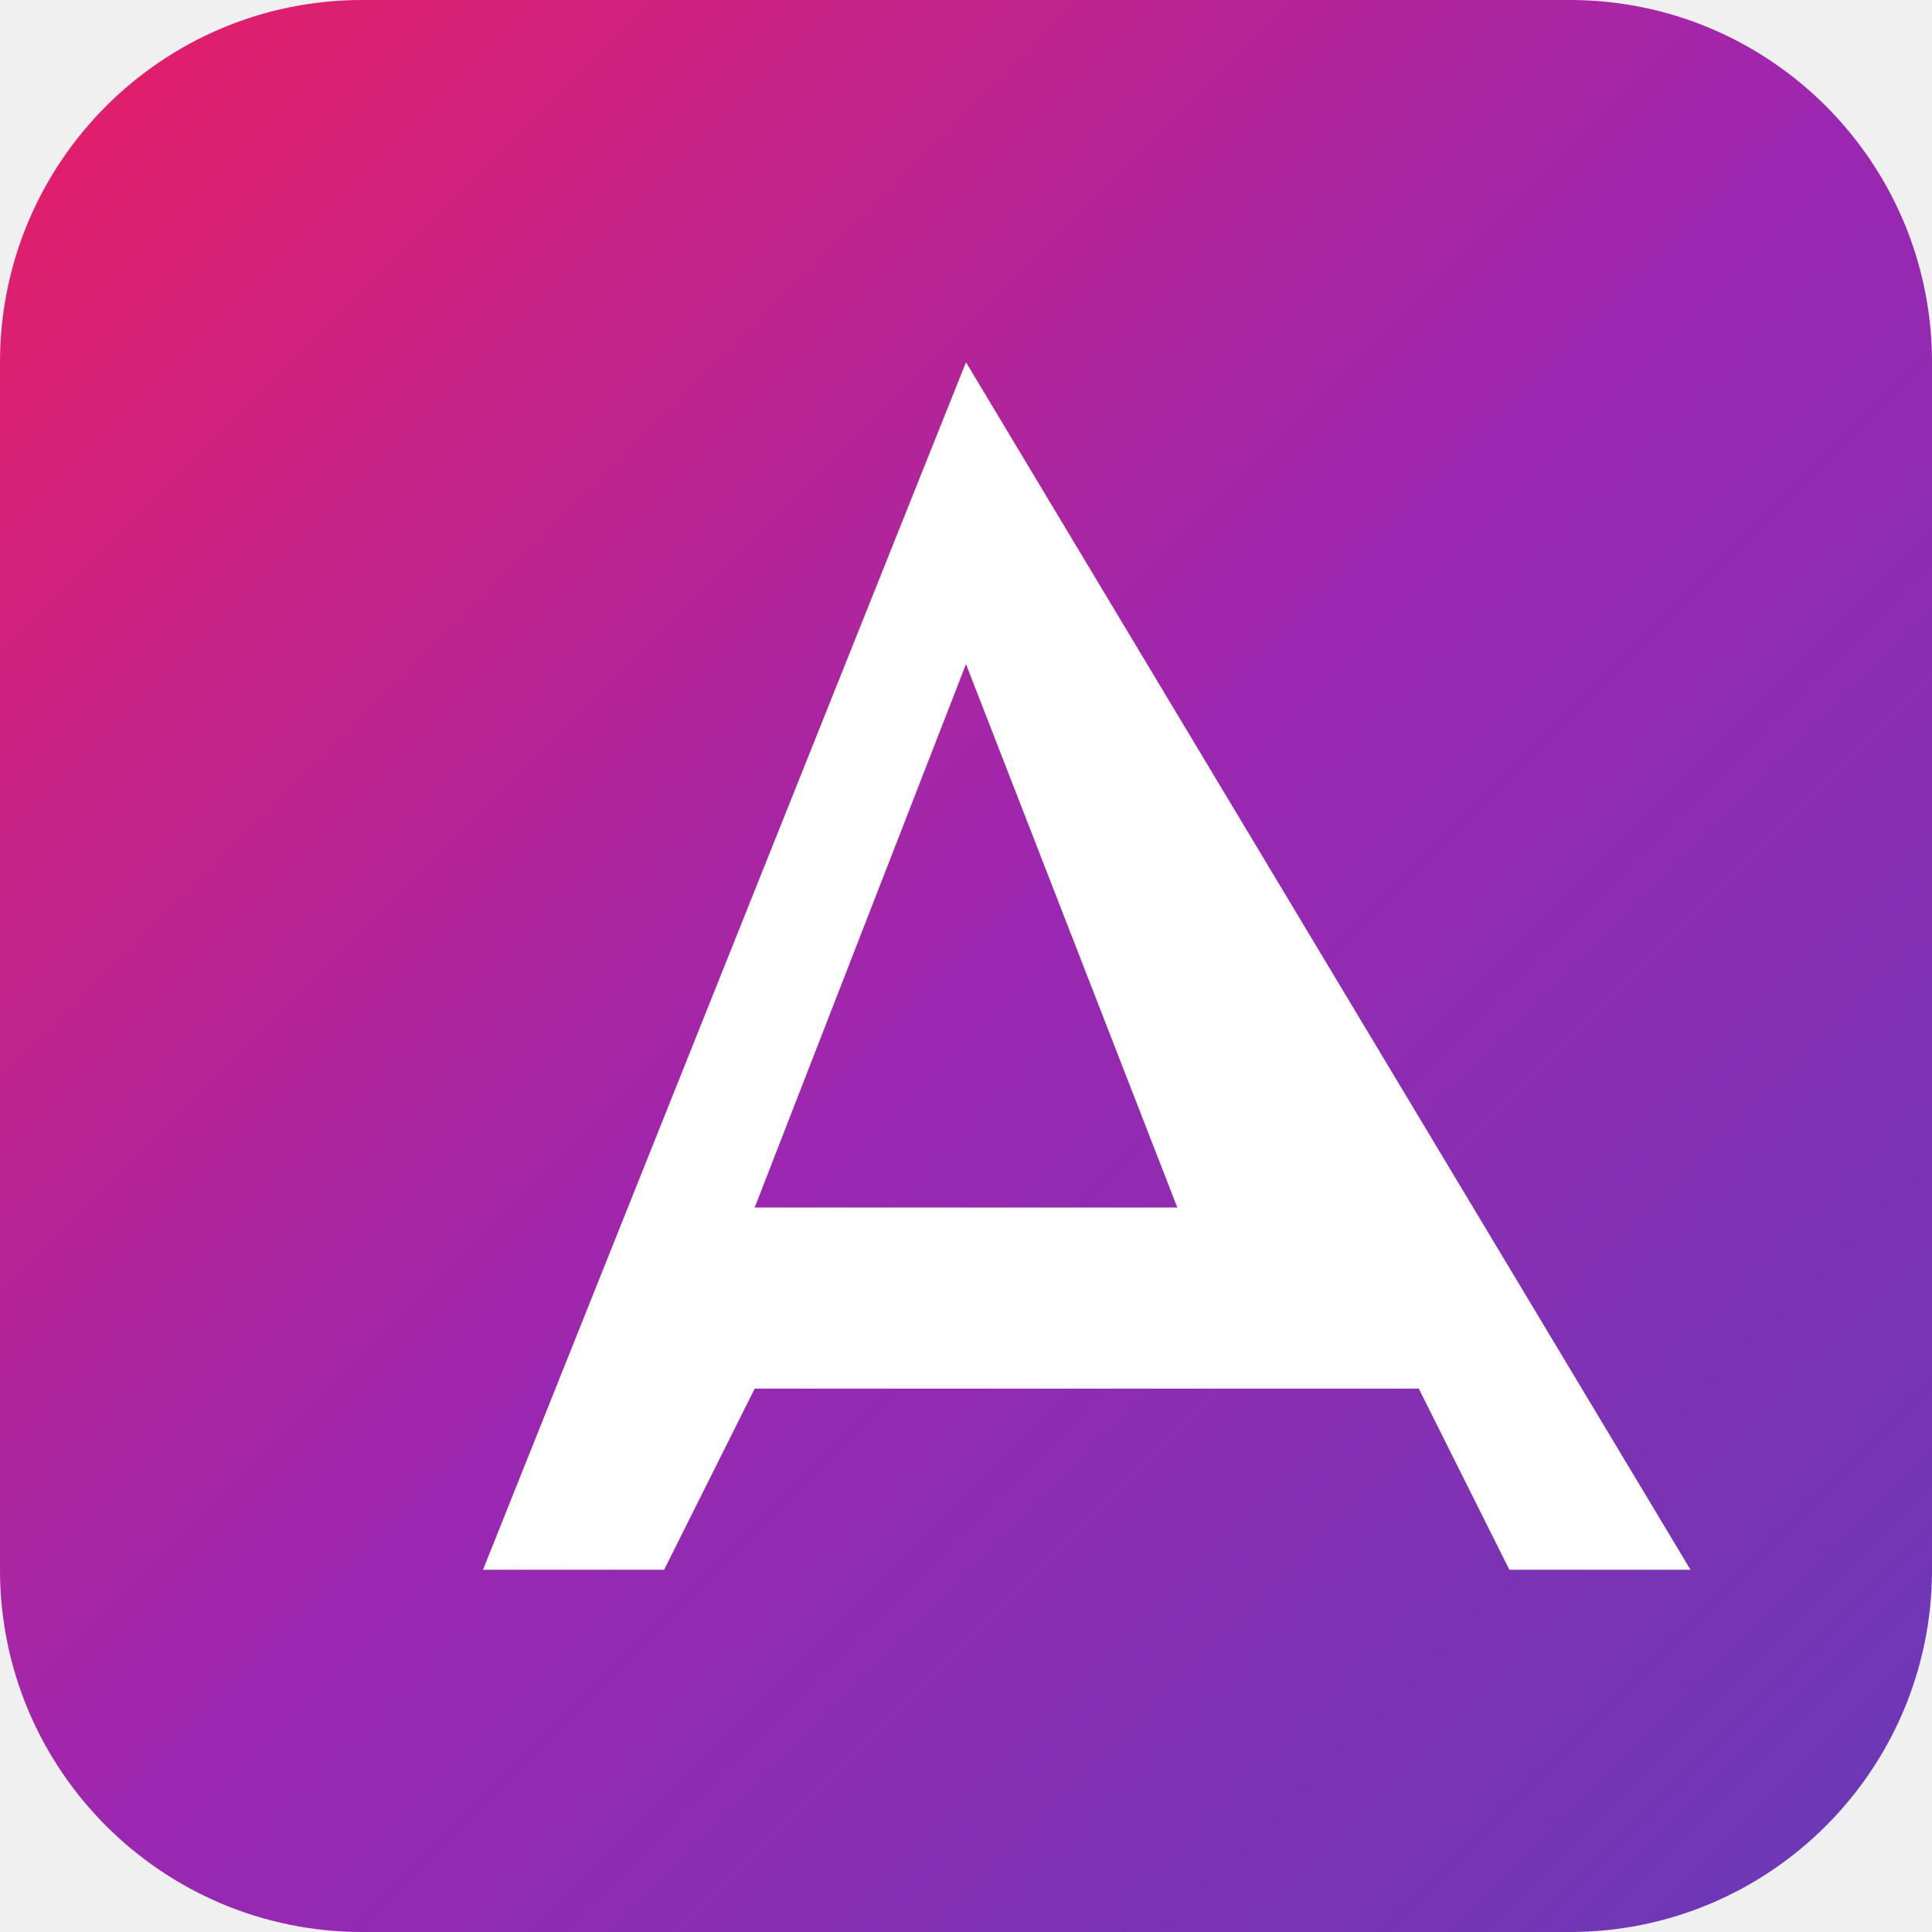
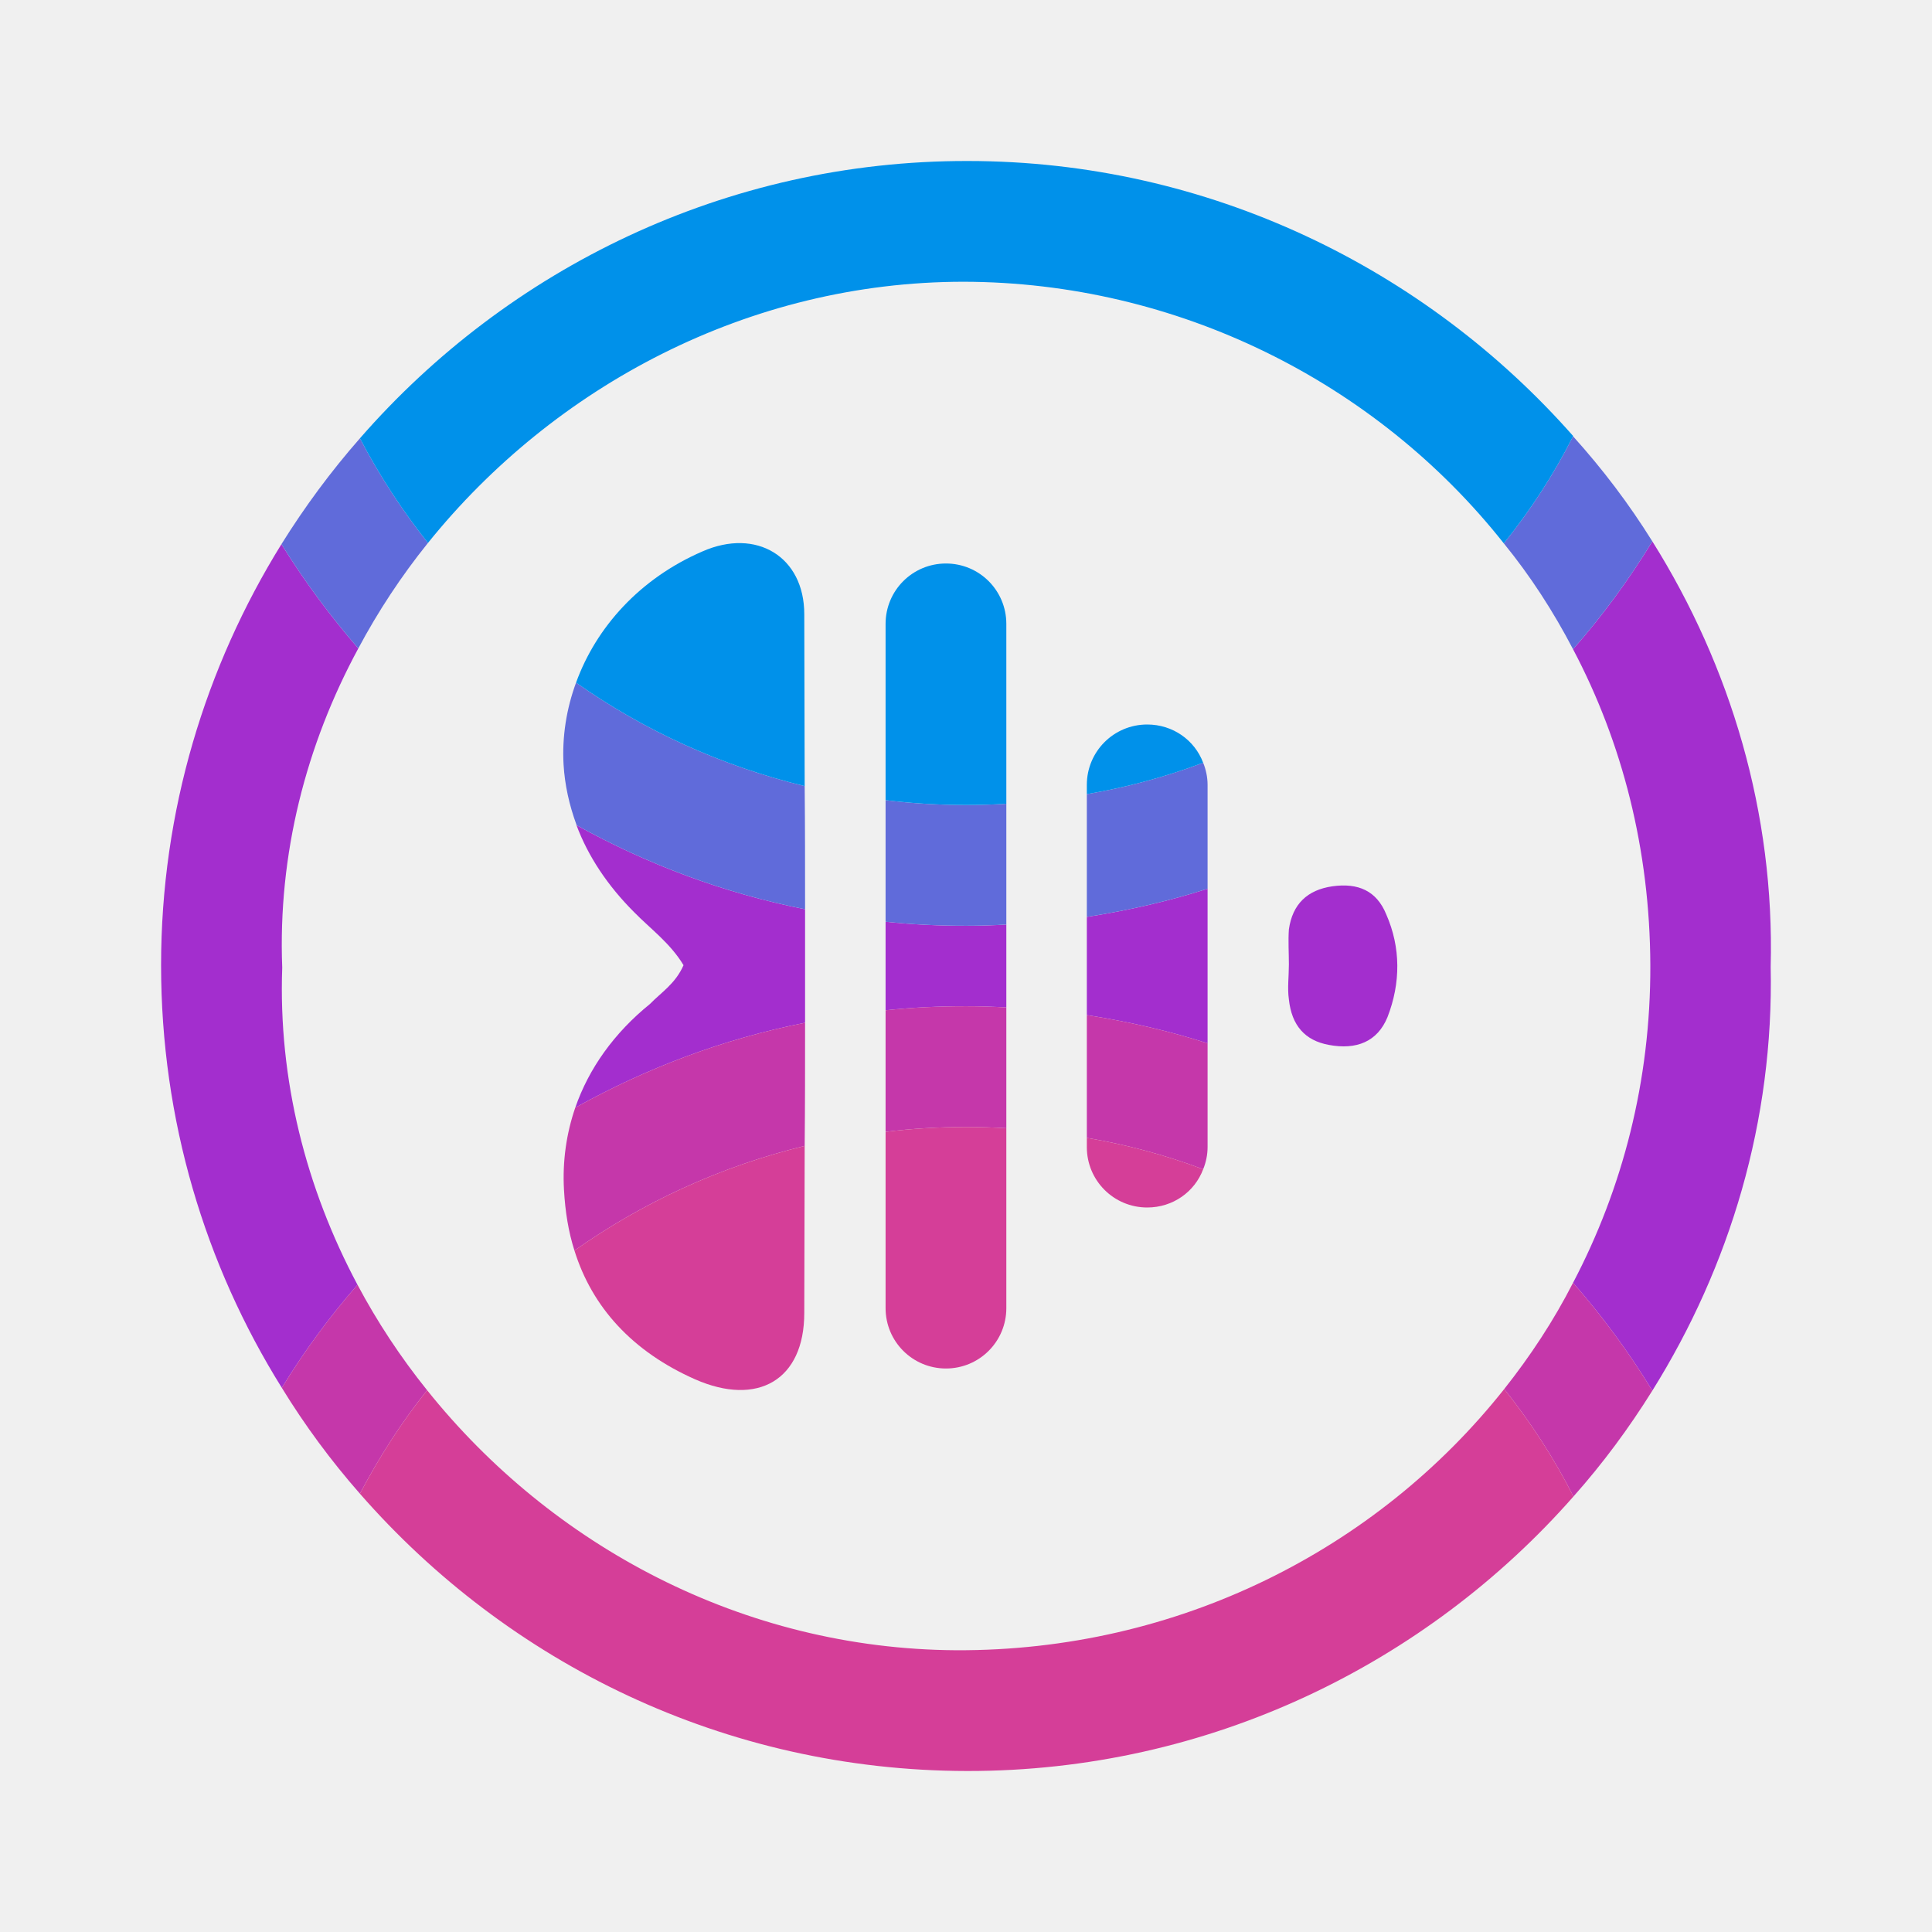
- <svg xmlns="http://www.w3.org/2000/svg" width="32" height="32" viewBox="0 0 32 32" fill="none">
-   <defs>
-     <linearGradient id="anghamiIconGradient" x1="0%" y1="0%" x2="100%" y2="100%">
-       <stop offset="0%" style="stop-color:#E91E63;stop-opacity:1" />
-       <stop offset="50%" style="stop-color:#9C27B0;stop-opacity:1" />
-       <stop offset="100%" style="stop-color:#673AB7;stop-opacity:1" />
-     </linearGradient>
-   </defs>
-   <rect width="32" height="32" rx="6" fill="url(#anghamiIconGradient)" />
-   <path d="M16 6L8 26h3l1.5-3h11l1.5 3h3L16 6zm0 5l3.5 9h-7L16 11z" fill="white" />
+ <svg xmlns="http://www.w3.org/2000/svg" viewBox="0 0 48 48" width="48px" height="48px">
+   <path fill="#a32ece" d="M43.992,24.02c0.08,3.82-1.01,7.44-2.94,10.53c-0.58-0.95-1.24-1.85-1.97-2.68 c1.23-2.34,1.93-5.02,1.92-7.89c-0.01-2.88-0.7-5.54-1.92-7.85c0.73-0.83,1.39-1.73,1.97-2.68 C43.002,16.56,44.092,20.21,43.992,24.02z" />
+   <path fill="#a32ece" d="M8.882,31.92c-0.7,0.8-1.33,1.66-1.88,2.56c-1.91-3.06-3-6.66-3-10.5c0-3.83,1.1-7.41,2.99-10.46 c0.57,0.92,1.21,1.78,1.91,2.59c-1.3,2.4-2,5.12-1.89,7.93C6.912,26.82,7.602,29.52,8.882,31.92z" />
+   <path fill="#a32ece" d="M20.002,22.59v2.82c-2.03,0.4-3.95,1.13-5.71,2.11c0.34-0.98,0.97-1.86,1.86-2.58 c0.27-0.28,0.63-0.5,0.83-0.96c-0.33-0.55-0.83-0.91-1.23-1.32c-0.65-0.65-1.14-1.38-1.43-2.16 C16.072,21.47,17.982,22.19,20.002,22.59z" />
+   <path fill="#a32ece" d="M34.472,25.27c-0.25,0.61-0.77,0.82-1.46,0.69c-0.59-0.11-0.92-0.48-0.99-1.13 c-0.04-0.28,0-0.57,0-0.87c0-0.28-0.02-0.59,0-0.87c0.09-0.63,0.46-0.98,1.08-1.07c0.64-0.09,1.1,0.11,1.34,0.7 C34.802,23.54,34.802,24.42,34.472,25.27z" />
+   <path fill="#a32ece" d="M25.002,22.97v2.06c-0.33-0.02-0.67-0.03-1-0.03c-0.68,0-1.34,0.03-2,0.1v-2.2 c0.66,0.07,1.32,0.1,2,0.1C24.332,23,24.672,22.99,25.002,22.97z" />
+   <path fill="#a32ece" d="M30.002,22.08v3.84c-0.97-0.31-1.97-0.54-3-0.7v-2.44C28.032,22.62,29.032,22.39,30.002,22.08z" />
+   <g>
+     <path fill="#606bda" d="M41.052,13.45c-0.58,0.95-1.24,1.85-1.97,2.68c-0.49-0.94-1.06-1.82-1.72-2.63 c0.66-0.82,1.24-1.71,1.72-2.66C39.822,11.66,40.472,12.52,41.052,13.45z" />
+     <path fill="#606bda" d="M10.632,13.49c-0.66,0.82-1.24,1.7-1.73,2.62c-0.7-0.81-1.34-1.67-1.91-2.59 c0.58-0.93,1.23-1.81,1.95-2.63C9.422,11.81,9.992,12.68,10.632,13.49z" />
+     <path fill="#606bda" d="M14.322,20.5v-0.01c-0.18-0.49-0.29-0.99-0.32-1.49c-0.04-0.69,0.07-1.39,0.31-2.04 c1.69,1.19,3.61,2.07,5.68,2.57c0.01,1.02,0.01,2.04,0.01,3.06C17.982,22.19,16.072,21.47,14.322,20.5z" />
+     <path fill="#606bda" d="M25.002,19.97v3c-0.33,0.02-0.67,0.03-1,0.03c-0.68,0-1.34-0.03-2-0.1v-3.02 c0.65,0.08,1.32,0.12,2,0.12C24.332,20,24.672,19.99,25.002,19.97z" />
+     <path fill="#606bda" d="M30.002,19.5v2.58c-0.97,0.31-1.97,0.54-3,0.7v-3.05c1-0.17,1.96-0.43,2.89-0.78 C29.962,19.12,30.002,19.31,30.002,19.5z" />
+   </g>
+   <g>
+     <path fill="#0091ea" d="M39.082,10.83v0.01c-0.48,0.95-1.06,1.84-1.72,2.66c-3.18-4.02-8.13-6.49-13.42-6.5 c-5.34,0-10.18,2.6-13.31,6.49c-0.64-0.81-1.21-1.68-1.69-2.6c3.68-4.22,9.1-6.9,15.1-6.89C30.042,4,35.432,6.69,39.082,10.83z" />
+     <path fill="#0091ea" d="M19.992,19.53c-2.07-0.5-3.99-1.38-5.68-2.57c0.5-1.38,1.59-2.59,3.14-3.26 c1.34-0.59,2.53,0.13,2.53,1.56S19.992,18.11,19.992,19.53z" />
+     <path fill="#0091ea" d="M25.002,15.5v4.47c-0.33,0.02-0.67,0.03-1,0.03c-0.68,0-1.35-0.04-2-0.12V15.5 c0-0.83,0.67-1.5,1.5-1.5S25.002,14.67,25.002,15.5z" />
+     <path fill="#0091ea" d="M29.892,18.95c-0.93,0.35-1.89,0.61-2.89,0.78V19.5c0-0.83,0.67-1.5,1.5-1.5 C29.142,18,29.682,18.39,29.892,18.95z" />
+   </g>
+   <g>
+     <path fill="#c537aa" d="M41.052,34.55c-0.58,0.93-1.23,1.81-1.96,2.63c-0.48-0.95-1.06-1.84-1.72-2.67 c0.65-0.82,1.23-1.7,1.71-2.64C39.812,32.7,40.472,33.6,41.052,34.55z" />
+     <path fill="#c537aa" d="M10.612,34.54c-0.64,0.8-1.19,1.66-1.67,2.57c-0.72-0.82-1.37-1.7-1.94-2.63 c0.55-0.9,1.18-1.76,1.88-2.56C9.372,32.84,9.952,33.72,10.612,34.54z" />
+     <path fill="#c537aa" d="M20.002,25.41c0,1.02,0,2.04-0.01,3.06c-2.09,0.51-4.02,1.4-5.72,2.6 c-0.15-0.47-0.23-0.97-0.26-1.51c-0.04-0.71,0.06-1.4,0.28-2.04C16.052,26.54,17.972,25.81,20.002,25.41z" />
+     <path fill="#c537aa" d="M25.002,25.03v3c-0.33-0.02-0.67-0.03-1-0.03c-0.68,0-1.35,0.04-2,0.12V25.1 c0.66-0.07,1.32-0.1,2-0.1C24.332,25,24.672,25.01,25.002,25.03z" />
+     <path fill="#c537aa" d="M30.002,25.92v2.58c0,0.19-0.04,0.38-0.11,0.55c-0.93-0.35-1.89-0.61-2.89-0.78v-3.05 C28.032,25.38,29.032,25.61,30.002,25.92z" />
+   </g>
+   <g>
+     <path fill="#d53e98" d="M19.992,28.47c0,1.39-0.01,2.77-0.01,4.15c0,1.67-1.16,2.33-2.71,1.65c-1.56-0.69-2.56-1.79-3-3.2 C15.972,29.87,17.902,28.98,19.992,28.47z" />
+     <path fill="#d53e98" d="M25.002,28.03v4.47c0,0.83-0.67,1.5-1.5,1.5s-1.5-0.67-1.5-1.5v-4.38c0.65-0.08,1.32-0.12,2-0.12 C24.332,28,24.672,28.01,25.002,28.03z" />
+     <path fill="#d53e98" d="M29.892,29.05c-0.21,0.56-0.75,0.95-1.39,0.95c-0.83,0-1.5-0.67-1.5-1.5v-0.23 C28.002,28.44,28.962,28.7,29.892,29.05z" />
+     <path fill="#d53e98" d="M39.092,37.18c-3.65,4.15-9.05,6.83-15.07,6.82c-6.03-0.01-11.41-2.69-15.08-6.89 c0.48-0.91,1.03-1.77,1.67-2.57c3.08,3.85,7.83,6.43,13.15,6.46c5.49,0.02,10.44-2.49,13.61-6.49 C38.032,35.34,38.612,36.23,39.092,37.18z" />
+   </g>
</svg>
